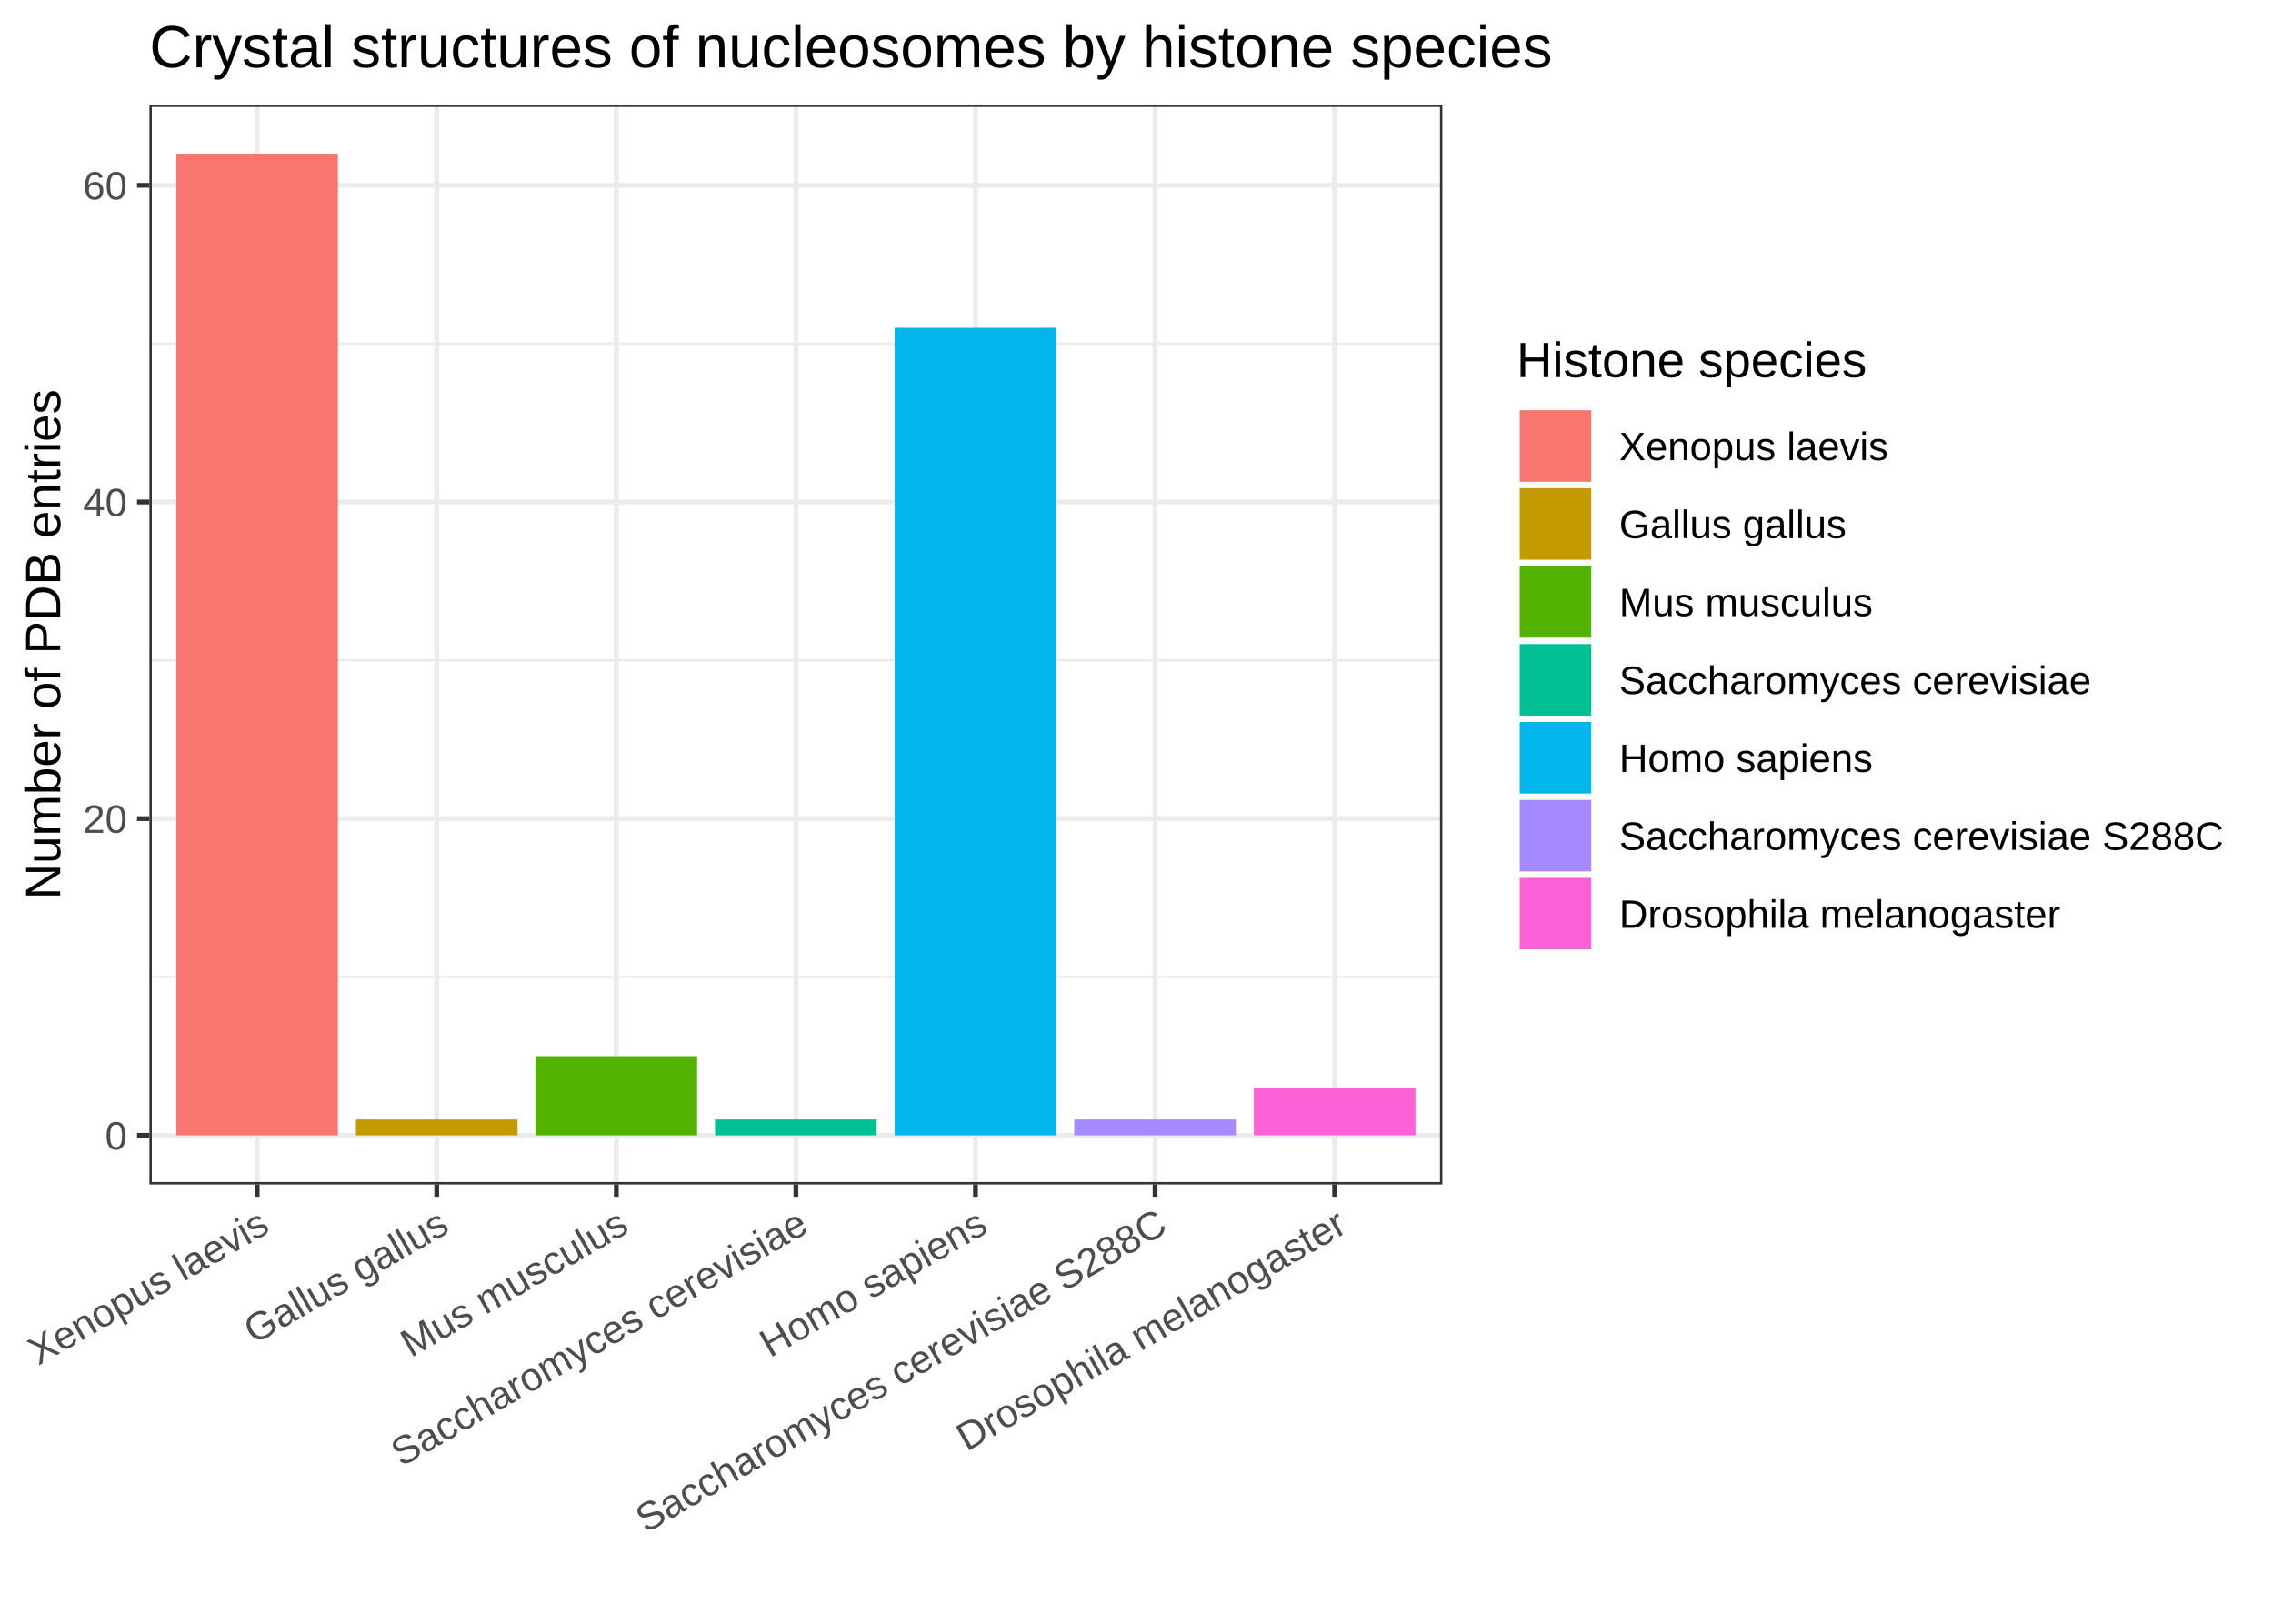
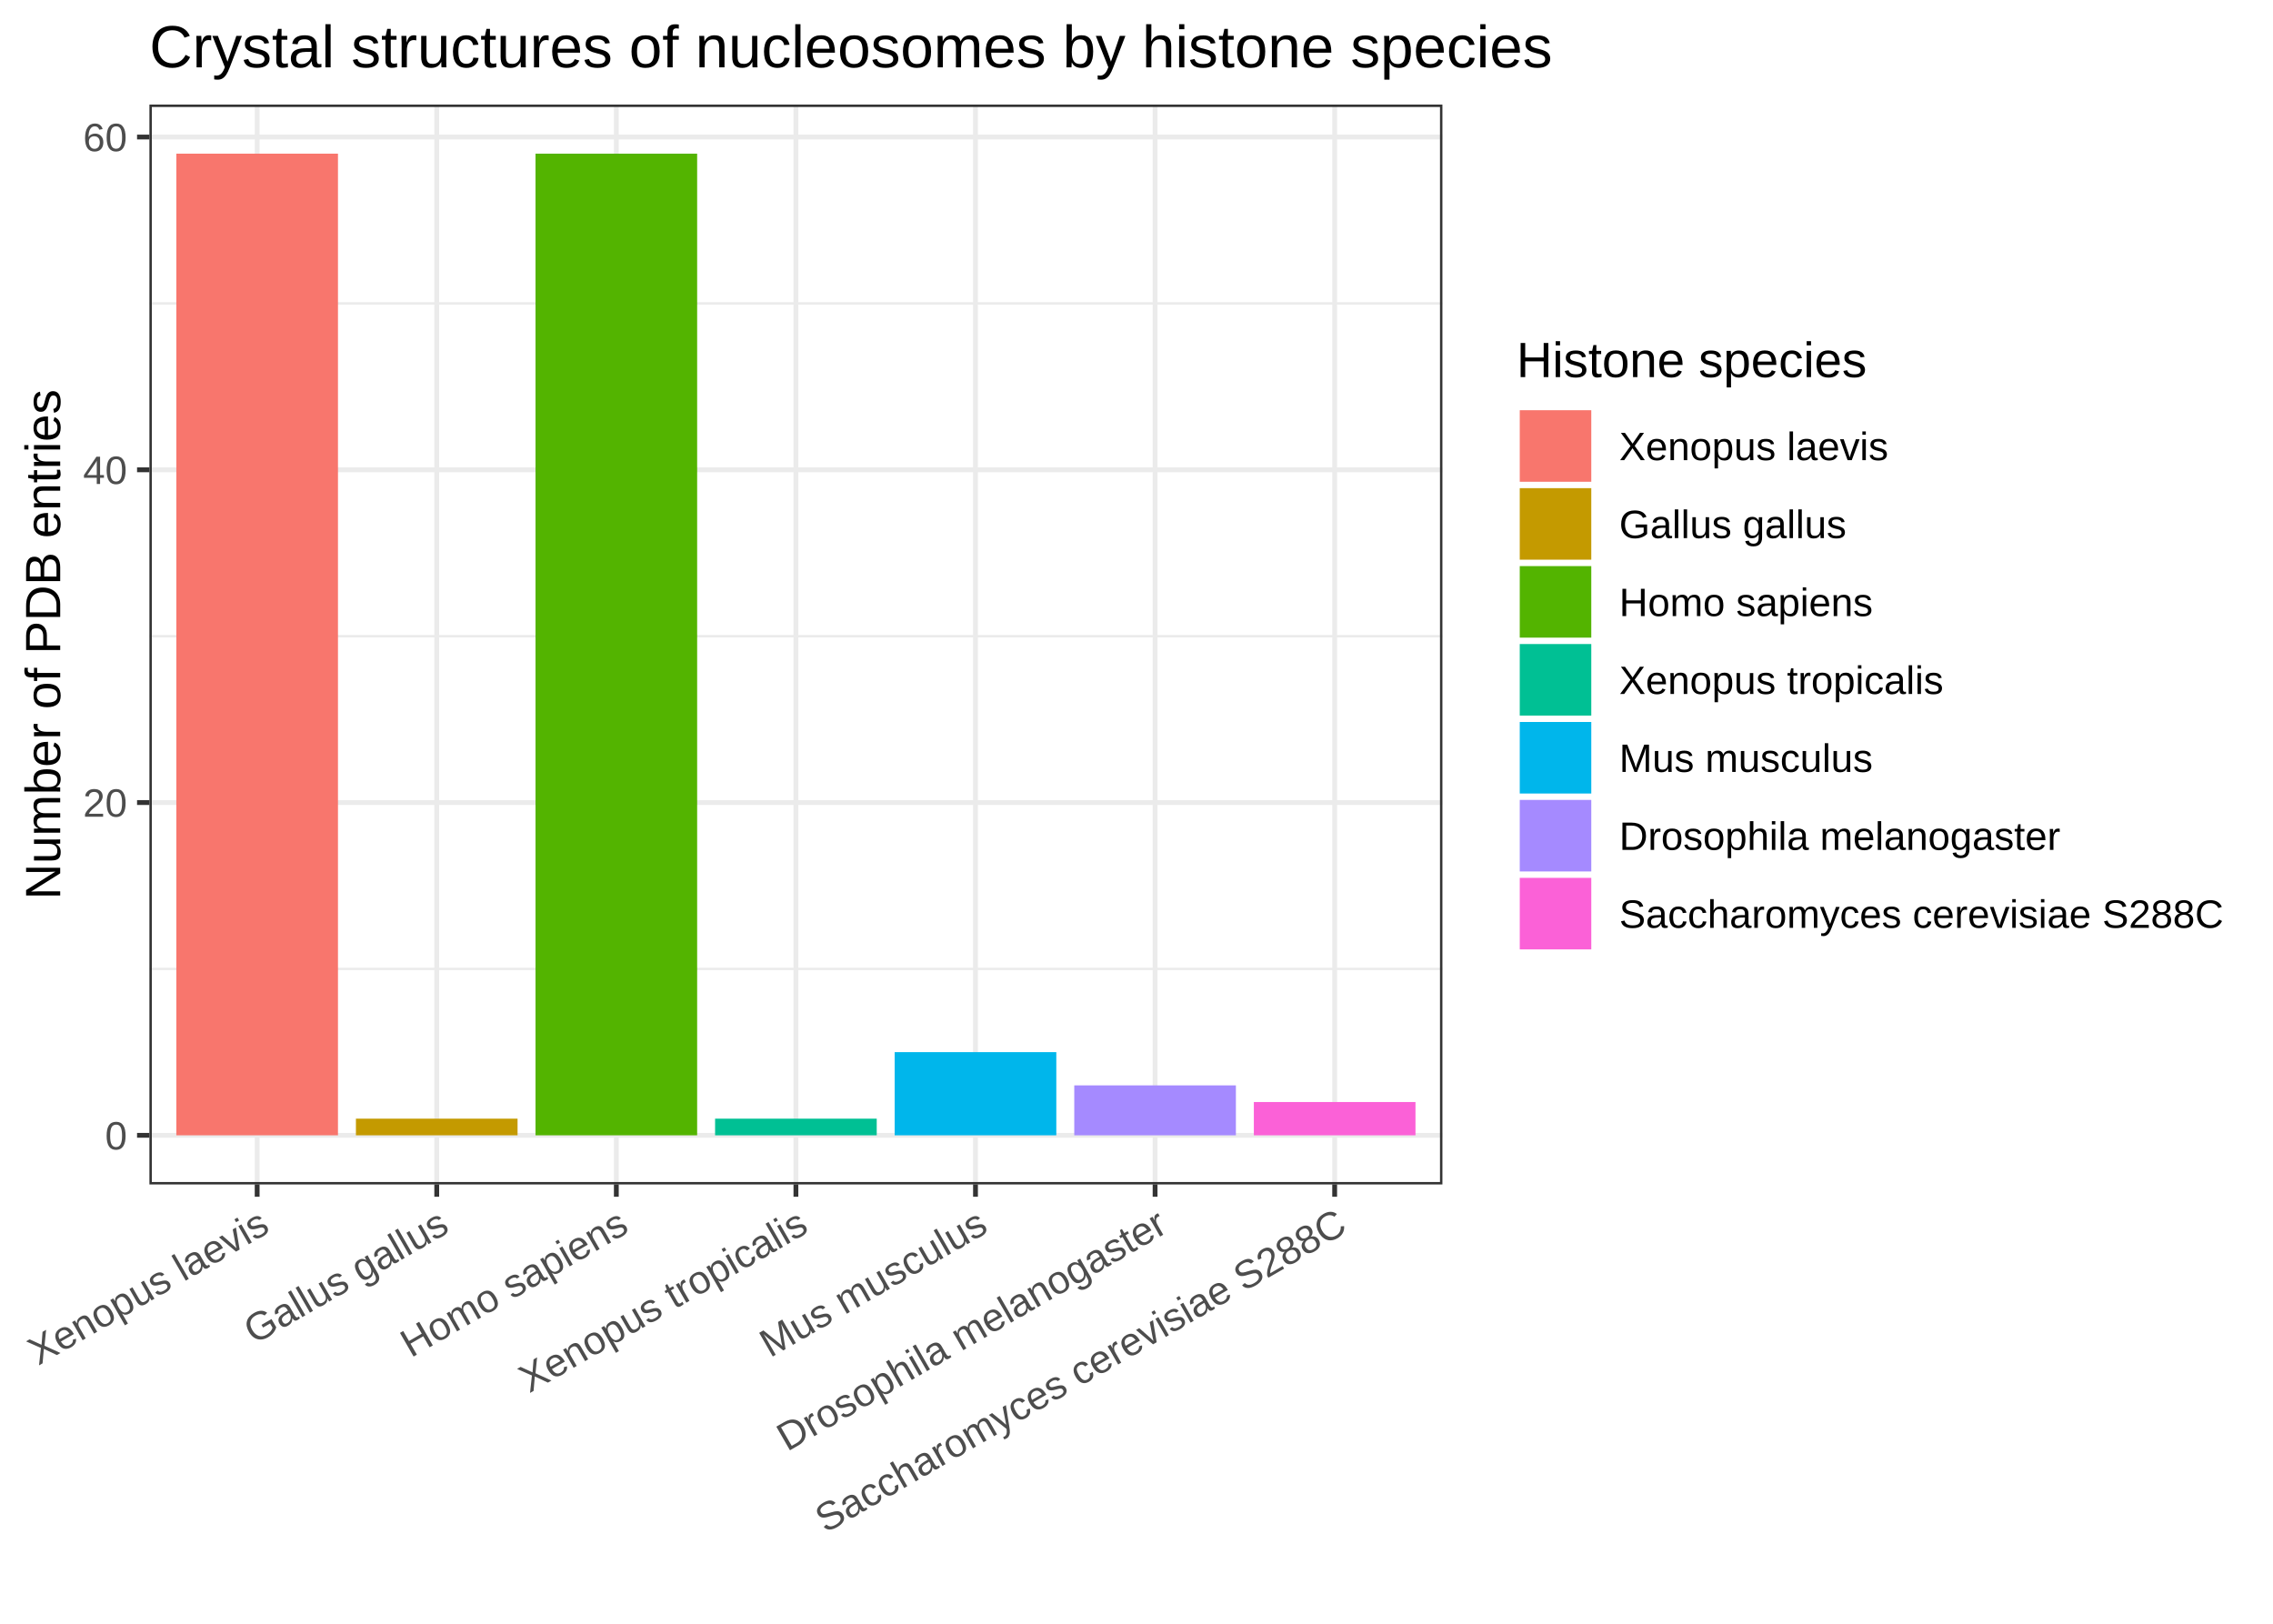
<svg xmlns="http://www.w3.org/2000/svg" viewBox="0 0 504.00 360.00">
  <defs>
    <style type="text/css">
    line, polyline, polygon, path, rect, circle {
      fill: none;
      stroke: #000000;
      stroke-linecap: round;
      stroke-linejoin: round;
      stroke-miterlimit: 10.00;
    }
  </style>
  </defs>
  <rect width="100%" height="100%" style="stroke: none; fill: #FFFFFF;" />
  <rect x="0.00" y="0" width="504.00" height="360.00" style="stroke-width: 1.07; stroke: #FFFFFF; fill: #FFFFFF;" />
  <defs>
    <clipPath id="cpMzMuMTN8MzE5LjgzfDI2Mi41OXwyMy4xOQ==">
      <rect x="33.13" y="23.19" width="286.70" height="239.41" />
    </clipPath>
  </defs>
  <rect x="33.13" y="23.19" width="286.70" height="239.41" style="stroke-width: 1.07; stroke: none; fill: #FFFFFF;" clip-path="url(#cpMzMuMTN8MzE5LjgzfDI2Mi41OXwyMy4xOQ==)" />
-   <polyline points="33.13,216.61 319.83,216.61 " style="stroke-width: 0.53; stroke: #EBEBEB; stroke-linecap: butt;" clip-path="url(#cpMzMuMTN8MzE5LjgzfDI2Mi41OXwyMy4xOQ==)" />
-   <polyline points="33.13,146.40 319.83,146.40 " style="stroke-width: 0.53; stroke: #EBEBEB; stroke-linecap: butt;" clip-path="url(#cpMzMuMTN8MzE5LjgzfDI2Mi41OXwyMy4xOQ==)" />
-   <polyline points="33.13,76.19 319.83,76.19 " style="stroke-width: 0.53; stroke: #EBEBEB; stroke-linecap: butt;" clip-path="url(#cpMzMuMTN8MzE5LjgzfDI2Mi41OXwyMy4xOQ==)" />
+   <polyline points="33.13,214.82 319.83,214.82 " style="stroke-width: 0.53; stroke: #EBEBEB; stroke-linecap: butt;" clip-path="url(#cpMzMuMTN8MzE5LjgzfDI2Mi41OXwyMy4xOQ==)" />
+   <polyline points="33.13,141.05 319.83,141.05 " style="stroke-width: 0.53; stroke: #EBEBEB; stroke-linecap: butt;" clip-path="url(#cpMzMuMTN8MzE5LjgzfDI2Mi41OXwyMy4xOQ==)" />
+   <polyline points="33.13,67.27 319.83,67.27 " style="stroke-width: 0.53; stroke: #EBEBEB; stroke-linecap: butt;" clip-path="url(#cpMzMuMTN8MzE5LjgzfDI2Mi41OXwyMy4xOQ==)" />
  <polyline points="33.13,251.71 319.83,251.71 " style="stroke-width: 1.07; stroke: #EBEBEB; stroke-linecap: butt;" clip-path="url(#cpMzMuMTN8MzE5LjgzfDI2Mi41OXwyMy4xOQ==)" />
-   <polyline points="33.13,181.50 319.83,181.50 " style="stroke-width: 1.07; stroke: #EBEBEB; stroke-linecap: butt;" clip-path="url(#cpMzMuMTN8MzE5LjgzfDI2Mi41OXwyMy4xOQ==)" />
-   <polyline points="33.13,111.30 319.83,111.30 " style="stroke-width: 1.07; stroke: #EBEBEB; stroke-linecap: butt;" clip-path="url(#cpMzMuMTN8MzE5LjgzfDI2Mi41OXwyMy4xOQ==)" />
-   <polyline points="33.13,41.09 319.83,41.09 " style="stroke-width: 1.07; stroke: #EBEBEB; stroke-linecap: butt;" clip-path="url(#cpMzMuMTN8MzE5LjgzfDI2Mi41OXwyMy4xOQ==)" />
+   <polyline points="33.13,177.93 319.83,177.93 " style="stroke-width: 1.07; stroke: #EBEBEB; stroke-linecap: butt;" clip-path="url(#cpMzMuMTN8MzE5LjgzfDI2Mi41OXwyMy4xOQ==)" />
+   <polyline points="33.13,104.16 319.83,104.16 " style="stroke-width: 1.07; stroke: #EBEBEB; stroke-linecap: butt;" clip-path="url(#cpMzMuMTN8MzE5LjgzfDI2Mi41OXwyMy4xOQ==)" />
+   <polyline points="33.13,30.38 319.83,30.38 " style="stroke-width: 1.07; stroke: #EBEBEB; stroke-linecap: butt;" clip-path="url(#cpMzMuMTN8MzE5LjgzfDI2Mi41OXwyMy4xOQ==)" />
  <polyline points="57.02,262.59 57.02,23.19 " style="stroke-width: 1.07; stroke: #EBEBEB; stroke-linecap: butt;" clip-path="url(#cpMzMuMTN8MzE5LjgzfDI2Mi41OXwyMy4xOQ==)" />
  <polyline points="96.84,262.59 96.84,23.19 " style="stroke-width: 1.07; stroke: #EBEBEB; stroke-linecap: butt;" clip-path="url(#cpMzMuMTN8MzE5LjgzfDI2Mi41OXwyMy4xOQ==)" />
  <polyline points="136.66,262.59 136.66,23.19 " style="stroke-width: 1.07; stroke: #EBEBEB; stroke-linecap: butt;" clip-path="url(#cpMzMuMTN8MzE5LjgzfDI2Mi41OXwyMy4xOQ==)" />
  <polyline points="176.48,262.59 176.48,23.19 " style="stroke-width: 1.07; stroke: #EBEBEB; stroke-linecap: butt;" clip-path="url(#cpMzMuMTN8MzE5LjgzfDI2Mi41OXwyMy4xOQ==)" />
  <polyline points="216.30,262.59 216.30,23.19 " style="stroke-width: 1.07; stroke: #EBEBEB; stroke-linecap: butt;" clip-path="url(#cpMzMuMTN8MzE5LjgzfDI2Mi41OXwyMy4xOQ==)" />
  <polyline points="256.12,262.59 256.12,23.19 " style="stroke-width: 1.07; stroke: #EBEBEB; stroke-linecap: butt;" clip-path="url(#cpMzMuMTN8MzE5LjgzfDI2Mi41OXwyMy4xOQ==)" />
  <polyline points="295.94,262.59 295.94,23.19 " style="stroke-width: 1.07; stroke: #EBEBEB; stroke-linecap: butt;" clip-path="url(#cpMzMuMTN8MzE5LjgzfDI2Mi41OXwyMy4xOQ==)" />
  <rect x="39.10" y="34.07" width="35.84" height="217.64" style="stroke-width: 1.07; stroke: none; stroke-linecap: square; stroke-linejoin: miter; fill: #F8766D;" clip-path="url(#cpMzMuMTN8MzE5LjgzfDI2Mi41OXwyMy4xOQ==)" />
-   <rect x="78.92" y="248.20" width="35.84" height="3.51" style="stroke-width: 1.07; stroke: none; stroke-linecap: square; stroke-linejoin: miter; fill: #C49A00;" clip-path="url(#cpMzMuMTN8MzE5LjgzfDI2Mi41OXwyMy4xOQ==)" />
-   <rect x="118.74" y="234.16" width="35.84" height="17.55" style="stroke-width: 1.07; stroke: none; stroke-linecap: square; stroke-linejoin: miter; fill: #53B400;" clip-path="url(#cpMzMuMTN8MzE5LjgzfDI2Mi41OXwyMy4xOQ==)" />
-   <rect x="158.56" y="248.20" width="35.84" height="3.51" style="stroke-width: 1.07; stroke: none; stroke-linecap: square; stroke-linejoin: miter; fill: #00C094;" clip-path="url(#cpMzMuMTN8MzE5LjgzfDI2Mi41OXwyMy4xOQ==)" />
-   <rect x="198.38" y="72.68" width="35.84" height="179.03" style="stroke-width: 1.07; stroke: none; stroke-linecap: square; stroke-linejoin: miter; fill: #00B6EB;" clip-path="url(#cpMzMuMTN8MzE5LjgzfDI2Mi41OXwyMy4xOQ==)" />
-   <rect x="238.20" y="248.20" width="35.84" height="3.51" style="stroke-width: 1.07; stroke: none; stroke-linecap: square; stroke-linejoin: miter; fill: #A58AFF;" clip-path="url(#cpMzMuMTN8MzE5LjgzfDI2Mi41OXwyMy4xOQ==)" />
-   <rect x="278.02" y="241.18" width="35.84" height="10.53" style="stroke-width: 1.07; stroke: none; stroke-linecap: square; stroke-linejoin: miter; fill: #FB61D7;" clip-path="url(#cpMzMuMTN8MzE5LjgzfDI2Mi41OXwyMy4xOQ==)" />
+   <rect x="78.92" y="248.02" width="35.84" height="3.69" style="stroke-width: 1.07; stroke: none; stroke-linecap: square; stroke-linejoin: miter; fill: #C49A00;" clip-path="url(#cpMzMuMTN8MzE5LjgzfDI2Mi41OXwyMy4xOQ==)" />
+   <rect x="118.74" y="34.07" width="35.84" height="217.64" style="stroke-width: 1.07; stroke: none; stroke-linecap: square; stroke-linejoin: miter; fill: #53B400;" clip-path="url(#cpMzMuMTN8MzE5LjgzfDI2Mi41OXwyMy4xOQ==)" />
+   <rect x="158.56" y="248.02" width="35.84" height="3.69" style="stroke-width: 1.07; stroke: none; stroke-linecap: square; stroke-linejoin: miter; fill: #00C094;" clip-path="url(#cpMzMuMTN8MzE5LjgzfDI2Mi41OXwyMy4xOQ==)" />
+   <rect x="198.38" y="233.27" width="35.84" height="18.44" style="stroke-width: 1.07; stroke: none; stroke-linecap: square; stroke-linejoin: miter; fill: #00B6EB;" clip-path="url(#cpMzMuMTN8MzE5LjgzfDI2Mi41OXwyMy4xOQ==)" />
+   <rect x="238.20" y="240.64" width="35.84" height="11.07" style="stroke-width: 1.07; stroke: none; stroke-linecap: square; stroke-linejoin: miter; fill: #A58AFF;" clip-path="url(#cpMzMuMTN8MzE5LjgzfDI2Mi41OXwyMy4xOQ==)" />
+   <rect x="278.02" y="244.33" width="35.84" height="7.38" style="stroke-width: 1.07; stroke: none; stroke-linecap: square; stroke-linejoin: miter; fill: #FB61D7;" clip-path="url(#cpMzMuMTN8MzE5LjgzfDI2Mi41OXwyMy4xOQ==)" />
  <rect x="33.13" y="23.19" width="286.70" height="239.41" style="stroke-width: 1.07; stroke: #333333;" clip-path="url(#cpMzMuMTN8MzE5LjgzfDI2Mi41OXwyMy4xOQ==)" />
  <defs>
    <clipPath id="cpMC4wMHw1MDQuMDB8MzYwLjAwfDAuMDA=">
      <rect x="0.00" y="0.00" width="504.00" height="360.00" />
    </clipPath>
  </defs>
  <g clip-path="url(#cpMC4wMHw1MDQuMDB8MzYwLjAwfDAuMDA=)">
    <text x="23.30" y="254.86" style="font-size: 8.80px; fill: #4D4D4D; font-family: Arial;" textLength="4.89px" lengthAdjust="spacingAndGlyphs">0</text>
  </g>
  <g clip-path="url(#cpMC4wMHw1MDQuMDB8MzYwLjAwfDAuMDA=)">
-     <text x="18.41" y="184.65" style="font-size: 8.80px; fill: #4D4D4D; font-family: Arial;" textLength="9.79px" lengthAdjust="spacingAndGlyphs">20</text>
+     <text x="18.41" y="181.08" style="font-size: 8.80px; fill: #4D4D4D; font-family: Arial;" textLength="9.79px" lengthAdjust="spacingAndGlyphs">20</text>
  </g>
  <g clip-path="url(#cpMC4wMHw1MDQuMDB8MzYwLjAwfDAuMDA=)">
-     <text x="18.41" y="114.45" style="font-size: 8.80px; fill: #4D4D4D; font-family: Arial;" textLength="9.79px" lengthAdjust="spacingAndGlyphs">40</text>
+     <text x="18.41" y="107.31" style="font-size: 8.80px; fill: #4D4D4D; font-family: Arial;" textLength="9.79px" lengthAdjust="spacingAndGlyphs">40</text>
  </g>
  <g clip-path="url(#cpMC4wMHw1MDQuMDB8MzYwLjAwfDAuMDA=)">
-     <text x="18.41" y="44.24" style="font-size: 8.80px; fill: #4D4D4D; font-family: Arial;" textLength="9.79px" lengthAdjust="spacingAndGlyphs">60</text>
+     <text x="18.41" y="33.53" style="font-size: 8.80px; fill: #4D4D4D; font-family: Arial;" textLength="9.79px" lengthAdjust="spacingAndGlyphs">60</text>
  </g>
  <polyline points="30.39,251.71 33.13,251.71 " style="stroke-width: 1.07; stroke: #333333; stroke-linecap: butt;" clip-path="url(#cpMC4wMHw1MDQuMDB8MzYwLjAwfDAuMDA=)" />
-   <polyline points="30.39,181.50 33.13,181.50 " style="stroke-width: 1.07; stroke: #333333; stroke-linecap: butt;" clip-path="url(#cpMC4wMHw1MDQuMDB8MzYwLjAwfDAuMDA=)" />
-   <polyline points="30.39,111.30 33.13,111.30 " style="stroke-width: 1.07; stroke: #333333; stroke-linecap: butt;" clip-path="url(#cpMC4wMHw1MDQuMDB8MzYwLjAwfDAuMDA=)" />
-   <polyline points="30.39,41.09 33.13,41.09 " style="stroke-width: 1.07; stroke: #333333; stroke-linecap: butt;" clip-path="url(#cpMC4wMHw1MDQuMDB8MzYwLjAwfDAuMDA=)" />
+   <polyline points="30.39,177.93 33.13,177.93 " style="stroke-width: 1.07; stroke: #333333; stroke-linecap: butt;" clip-path="url(#cpMC4wMHw1MDQuMDB8MzYwLjAwfDAuMDA=)" />
+   <polyline points="30.39,104.16 33.13,104.16 " style="stroke-width: 1.07; stroke: #333333; stroke-linecap: butt;" clip-path="url(#cpMC4wMHw1MDQuMDB8MzYwLjAwfDAuMDA=)" />
+   <polyline points="30.39,30.38 33.13,30.38 " style="stroke-width: 1.07; stroke: #333333; stroke-linecap: butt;" clip-path="url(#cpMC4wMHw1MDQuMDB8MzYwLjAwfDAuMDA=)" />
  <polyline points="57.02,265.33 57.02,262.59 " style="stroke-width: 1.07; stroke: #333333; stroke-linecap: butt;" clip-path="url(#cpMC4wMHw1MDQuMDB8MzYwLjAwfDAuMDA=)" />
  <polyline points="96.84,265.33 96.84,262.59 " style="stroke-width: 1.07; stroke: #333333; stroke-linecap: butt;" clip-path="url(#cpMC4wMHw1MDQuMDB8MzYwLjAwfDAuMDA=)" />
  <polyline points="136.66,265.33 136.66,262.59 " style="stroke-width: 1.07; stroke: #333333; stroke-linecap: butt;" clip-path="url(#cpMC4wMHw1MDQuMDB8MzYwLjAwfDAuMDA=)" />
  <polyline points="176.48,265.33 176.48,262.59 " style="stroke-width: 1.07; stroke: #333333; stroke-linecap: butt;" clip-path="url(#cpMC4wMHw1MDQuMDB8MzYwLjAwfDAuMDA=)" />
  <polyline points="216.30,265.33 216.30,262.59 " style="stroke-width: 1.07; stroke: #333333; stroke-linecap: butt;" clip-path="url(#cpMC4wMHw1MDQuMDB8MzYwLjAwfDAuMDA=)" />
  <polyline points="256.12,265.33 256.12,262.59 " style="stroke-width: 1.07; stroke: #333333; stroke-linecap: butt;" clip-path="url(#cpMC4wMHw1MDQuMDB8MzYwLjAwfDAuMDA=)" />
  <polyline points="295.94,265.33 295.94,262.59 " style="stroke-width: 1.07; stroke: #333333; stroke-linecap: butt;" clip-path="url(#cpMC4wMHw1MDQuMDB8MzYwLjAwfDAuMDA=)" />
  <g clip-path="url(#cpMC4wMHw1MDQuMDB8MzYwLjAwfDAuMDA=)">
    <text transform="translate(8.48,302.82) rotate(-30)" style="font-size: 8.80px; fill: #4D4D4D; font-family: Arial;" textLength="59.68px" lengthAdjust="spacingAndGlyphs">Xenopus laevis</text>
  </g>
  <g clip-path="url(#cpMC4wMHw1MDQuMDB8MzYwLjAwfDAuMDA=)">
    <text transform="translate(56.36,298.17) rotate(-30)" style="font-size: 8.80px; fill: #4D4D4D; font-family: Arial;" textLength="50.38px" lengthAdjust="spacingAndGlyphs">Gallus gallus</text>
  </g>
  <g clip-path="url(#cpMC4wMHw1MDQuMDB8MzYwLjAwfDAuMDA=)">
-     <text transform="translate(91.11,301.10) rotate(-30)" style="font-size: 8.80px; fill: #4D4D4D; font-family: Arial;" textLength="56.24px" lengthAdjust="spacingAndGlyphs">Mus musculus</text>
+     <text transform="translate(91.09,301.11) rotate(-30)" style="font-size: 8.80px; fill: #4D4D4D; font-family: Arial;" textLength="56.25px" lengthAdjust="spacingAndGlyphs">Homo sapiens</text>
  </g>
  <g clip-path="url(#cpMC4wMHw1MDQuMDB8MzYwLjAwfDAuMDA=)">
-     <text transform="translate(88.99,325.31) rotate(-30)" style="font-size: 8.80px; fill: #4D4D4D; font-family: Arial;" textLength="104.66px" lengthAdjust="spacingAndGlyphs">Saccharomyces cerevisiae</text>
+     <text transform="translate(117.35,308.93) rotate(-30)" style="font-size: 8.80px; fill: #4D4D4D; font-family: Arial;" textLength="71.91px" lengthAdjust="spacingAndGlyphs">Xenopus tropicalis</text>
  </g>
  <g clip-path="url(#cpMC4wMHw1MDQuMDB8MzYwLjAwfDAuMDA=)">
-     <text transform="translate(170.73,301.11) rotate(-30)" style="font-size: 8.80px; fill: #4D4D4D; font-family: Arial;" textLength="56.25px" lengthAdjust="spacingAndGlyphs">Homo sapiens</text>
+     <text transform="translate(170.74,301.10) rotate(-30)" style="font-size: 8.80px; fill: #4D4D4D; font-family: Arial;" textLength="56.24px" lengthAdjust="spacingAndGlyphs">Mus musculus</text>
  </g>
  <g clip-path="url(#cpMC4wMHw1MDQuMDB8MzYwLjAwfDAuMDA=)">
-     <text transform="translate(143.21,339.99) rotate(-30)" style="font-size: 8.80px; fill: #4D4D4D; font-family: Arial;" textLength="134.02px" lengthAdjust="spacingAndGlyphs">Saccharomyces cerevisiae S288C</text>
+     <text transform="translate(174.54,321.90) rotate(-30)" style="font-size: 8.80px; fill: #4D4D4D; font-family: Arial;" textLength="97.83px" lengthAdjust="spacingAndGlyphs">Drosophila melanogaster</text>
  </g>
  <g clip-path="url(#cpMC4wMHw1MDQuMDB8MzYwLjAwfDAuMDA=)">
-     <text transform="translate(214.36,321.90) rotate(-30)" style="font-size: 8.80px; fill: #4D4D4D; font-family: Arial;" textLength="97.83px" lengthAdjust="spacingAndGlyphs">Drosophila melanogaster</text>
+     <text transform="translate(183.03,339.99) rotate(-30)" style="font-size: 8.80px; fill: #4D4D4D; font-family: Arial;" textLength="134.02px" lengthAdjust="spacingAndGlyphs">Saccharomyces cerevisiae S288C</text>
  </g>
  <g clip-path="url(#cpMC4wMHw1MDQuMDB8MzYwLjAwfDAuMDA=)">
    <text transform="translate(13.35,199.44) rotate(-90)" style="font-size: 11.00px; font-family: Arial;" textLength="113.10px" lengthAdjust="spacingAndGlyphs">Number of PDB entries</text>
  </g>
  <rect x="330.79" y="69.10" width="167.73" height="147.59" style="stroke-width: 1.07; stroke: none; fill: #FFFFFF;" clip-path="url(#cpMC4wMHw1MDQuMDB8MzYwLjAwfDAuMDA=)" />
  <g clip-path="url(#cpMC4wMHw1MDQuMDB8MzYwLjAwfDAuMDA=)">
    <text x="336.27" y="83.61" style="font-size: 11.00px; font-family: Arial;" textLength="77.65px" lengthAdjust="spacingAndGlyphs">Histone species</text>
  </g>
  <rect x="336.27" y="90.24" width="17.28" height="17.28" style="stroke-width: 1.07; stroke: none; fill: #FFFFFF;" clip-path="url(#cpMC4wMHw1MDQuMDB8MzYwLjAwfDAuMDA=)" />
  <rect x="336.98" y="90.95" width="15.86" height="15.86" style="stroke-width: 1.07; stroke: none; stroke-linecap: square; stroke-linejoin: miter; fill: #F8766D;" clip-path="url(#cpMC4wMHw1MDQuMDB8MzYwLjAwfDAuMDA=)" />
  <rect x="336.27" y="107.52" width="17.28" height="17.28" style="stroke-width: 1.07; stroke: none; fill: #FFFFFF;" clip-path="url(#cpMC4wMHw1MDQuMDB8MzYwLjAwfDAuMDA=)" />
  <rect x="336.98" y="108.23" width="15.86" height="15.86" style="stroke-width: 1.07; stroke: none; stroke-linecap: square; stroke-linejoin: miter; fill: #C49A00;" clip-path="url(#cpMC4wMHw1MDQuMDB8MzYwLjAwfDAuMDA=)" />
  <rect x="336.27" y="124.80" width="17.28" height="17.28" style="stroke-width: 1.07; stroke: none; fill: #FFFFFF;" clip-path="url(#cpMC4wMHw1MDQuMDB8MzYwLjAwfDAuMDA=)" />
  <rect x="336.98" y="125.51" width="15.86" height="15.86" style="stroke-width: 1.07; stroke: none; stroke-linecap: square; stroke-linejoin: miter; fill: #53B400;" clip-path="url(#cpMC4wMHw1MDQuMDB8MzYwLjAwfDAuMDA=)" />
  <rect x="336.27" y="142.08" width="17.28" height="17.28" style="stroke-width: 1.07; stroke: none; fill: #FFFFFF;" clip-path="url(#cpMC4wMHw1MDQuMDB8MzYwLjAwfDAuMDA=)" />
  <rect x="336.98" y="142.79" width="15.86" height="15.86" style="stroke-width: 1.07; stroke: none; stroke-linecap: square; stroke-linejoin: miter; fill: #00C094;" clip-path="url(#cpMC4wMHw1MDQuMDB8MzYwLjAwfDAuMDA=)" />
  <rect x="336.27" y="159.36" width="17.28" height="17.28" style="stroke-width: 1.07; stroke: none; fill: #FFFFFF;" clip-path="url(#cpMC4wMHw1MDQuMDB8MzYwLjAwfDAuMDA=)" />
  <rect x="336.98" y="160.07" width="15.86" height="15.86" style="stroke-width: 1.07; stroke: none; stroke-linecap: square; stroke-linejoin: miter; fill: #00B6EB;" clip-path="url(#cpMC4wMHw1MDQuMDB8MzYwLjAwfDAuMDA=)" />
  <rect x="336.27" y="176.64" width="17.28" height="17.28" style="stroke-width: 1.07; stroke: none; fill: #FFFFFF;" clip-path="url(#cpMC4wMHw1MDQuMDB8MzYwLjAwfDAuMDA=)" />
  <rect x="336.98" y="177.35" width="15.86" height="15.86" style="stroke-width: 1.07; stroke: none; stroke-linecap: square; stroke-linejoin: miter; fill: #A58AFF;" clip-path="url(#cpMC4wMHw1MDQuMDB8MzYwLjAwfDAuMDA=)" />
  <rect x="336.27" y="193.92" width="17.28" height="17.28" style="stroke-width: 1.07; stroke: none; fill: #FFFFFF;" clip-path="url(#cpMC4wMHw1MDQuMDB8MzYwLjAwfDAuMDA=)" />
  <rect x="336.98" y="194.63" width="15.86" height="15.86" style="stroke-width: 1.07; stroke: none; stroke-linecap: square; stroke-linejoin: miter; fill: #FB61D7;" clip-path="url(#cpMC4wMHw1MDQuMDB8MzYwLjAwfDAuMDA=)" />
  <g clip-path="url(#cpMC4wMHw1MDQuMDB8MzYwLjAwfDAuMDA=)">
    <text x="359.03" y="102.03" style="font-size: 8.80px; font-family: Arial;" textLength="59.68px" lengthAdjust="spacingAndGlyphs">Xenopus laevis</text>
  </g>
  <g clip-path="url(#cpMC4wMHw1MDQuMDB8MzYwLjAwfDAuMDA=)">
    <text x="359.03" y="119.31" style="font-size: 8.80px; font-family: Arial;" textLength="50.38px" lengthAdjust="spacingAndGlyphs">Gallus gallus</text>
  </g>
  <g clip-path="url(#cpMC4wMHw1MDQuMDB8MzYwLjAwfDAuMDA=)">
-     <text x="359.03" y="136.59" style="font-size: 8.80px; font-family: Arial;" textLength="56.24px" lengthAdjust="spacingAndGlyphs">Mus musculus</text>
+     <text x="359.03" y="136.59" style="font-size: 8.80px; font-family: Arial;" textLength="56.25px" lengthAdjust="spacingAndGlyphs">Homo sapiens</text>
  </g>
  <g clip-path="url(#cpMC4wMHw1MDQuMDB8MzYwLjAwfDAuMDA=)">
-     <text x="359.03" y="153.87" style="font-size: 8.80px; font-family: Arial;" textLength="104.66px" lengthAdjust="spacingAndGlyphs">Saccharomyces cerevisiae</text>
+     <text x="359.03" y="153.87" style="font-size: 8.80px; font-family: Arial;" textLength="71.91px" lengthAdjust="spacingAndGlyphs">Xenopus tropicalis</text>
  </g>
  <g clip-path="url(#cpMC4wMHw1MDQuMDB8MzYwLjAwfDAuMDA=)">
-     <text x="359.03" y="171.15" style="font-size: 8.80px; font-family: Arial;" textLength="56.25px" lengthAdjust="spacingAndGlyphs">Homo sapiens</text>
+     <text x="359.03" y="171.15" style="font-size: 8.80px; font-family: Arial;" textLength="56.24px" lengthAdjust="spacingAndGlyphs">Mus musculus</text>
  </g>
  <g clip-path="url(#cpMC4wMHw1MDQuMDB8MzYwLjAwfDAuMDA=)">
-     <text x="359.03" y="188.43" style="font-size: 8.80px; font-family: Arial;" textLength="134.02px" lengthAdjust="spacingAndGlyphs">Saccharomyces cerevisiae S288C</text>
+     <text x="359.03" y="188.43" style="font-size: 8.80px; font-family: Arial;" textLength="97.83px" lengthAdjust="spacingAndGlyphs">Drosophila melanogaster</text>
  </g>
  <g clip-path="url(#cpMC4wMHw1MDQuMDB8MzYwLjAwfDAuMDA=)">
-     <text x="359.03" y="205.71" style="font-size: 8.80px; font-family: Arial;" textLength="97.83px" lengthAdjust="spacingAndGlyphs">Drosophila melanogaster</text>
+     <text x="359.03" y="205.71" style="font-size: 8.80px; font-family: Arial;" textLength="134.02px" lengthAdjust="spacingAndGlyphs">Saccharomyces cerevisiae S288C</text>
  </g>
  <g clip-path="url(#cpMC4wMHw1MDQuMDB8MzYwLjAwfDAuMDA=)">
    <text x="33.13" y="14.93" style="font-size: 13.20px; font-family: Arial;" textLength="311.07px" lengthAdjust="spacingAndGlyphs">Crystal structures of nucleosomes by histone species</text>
  </g>
</svg>
